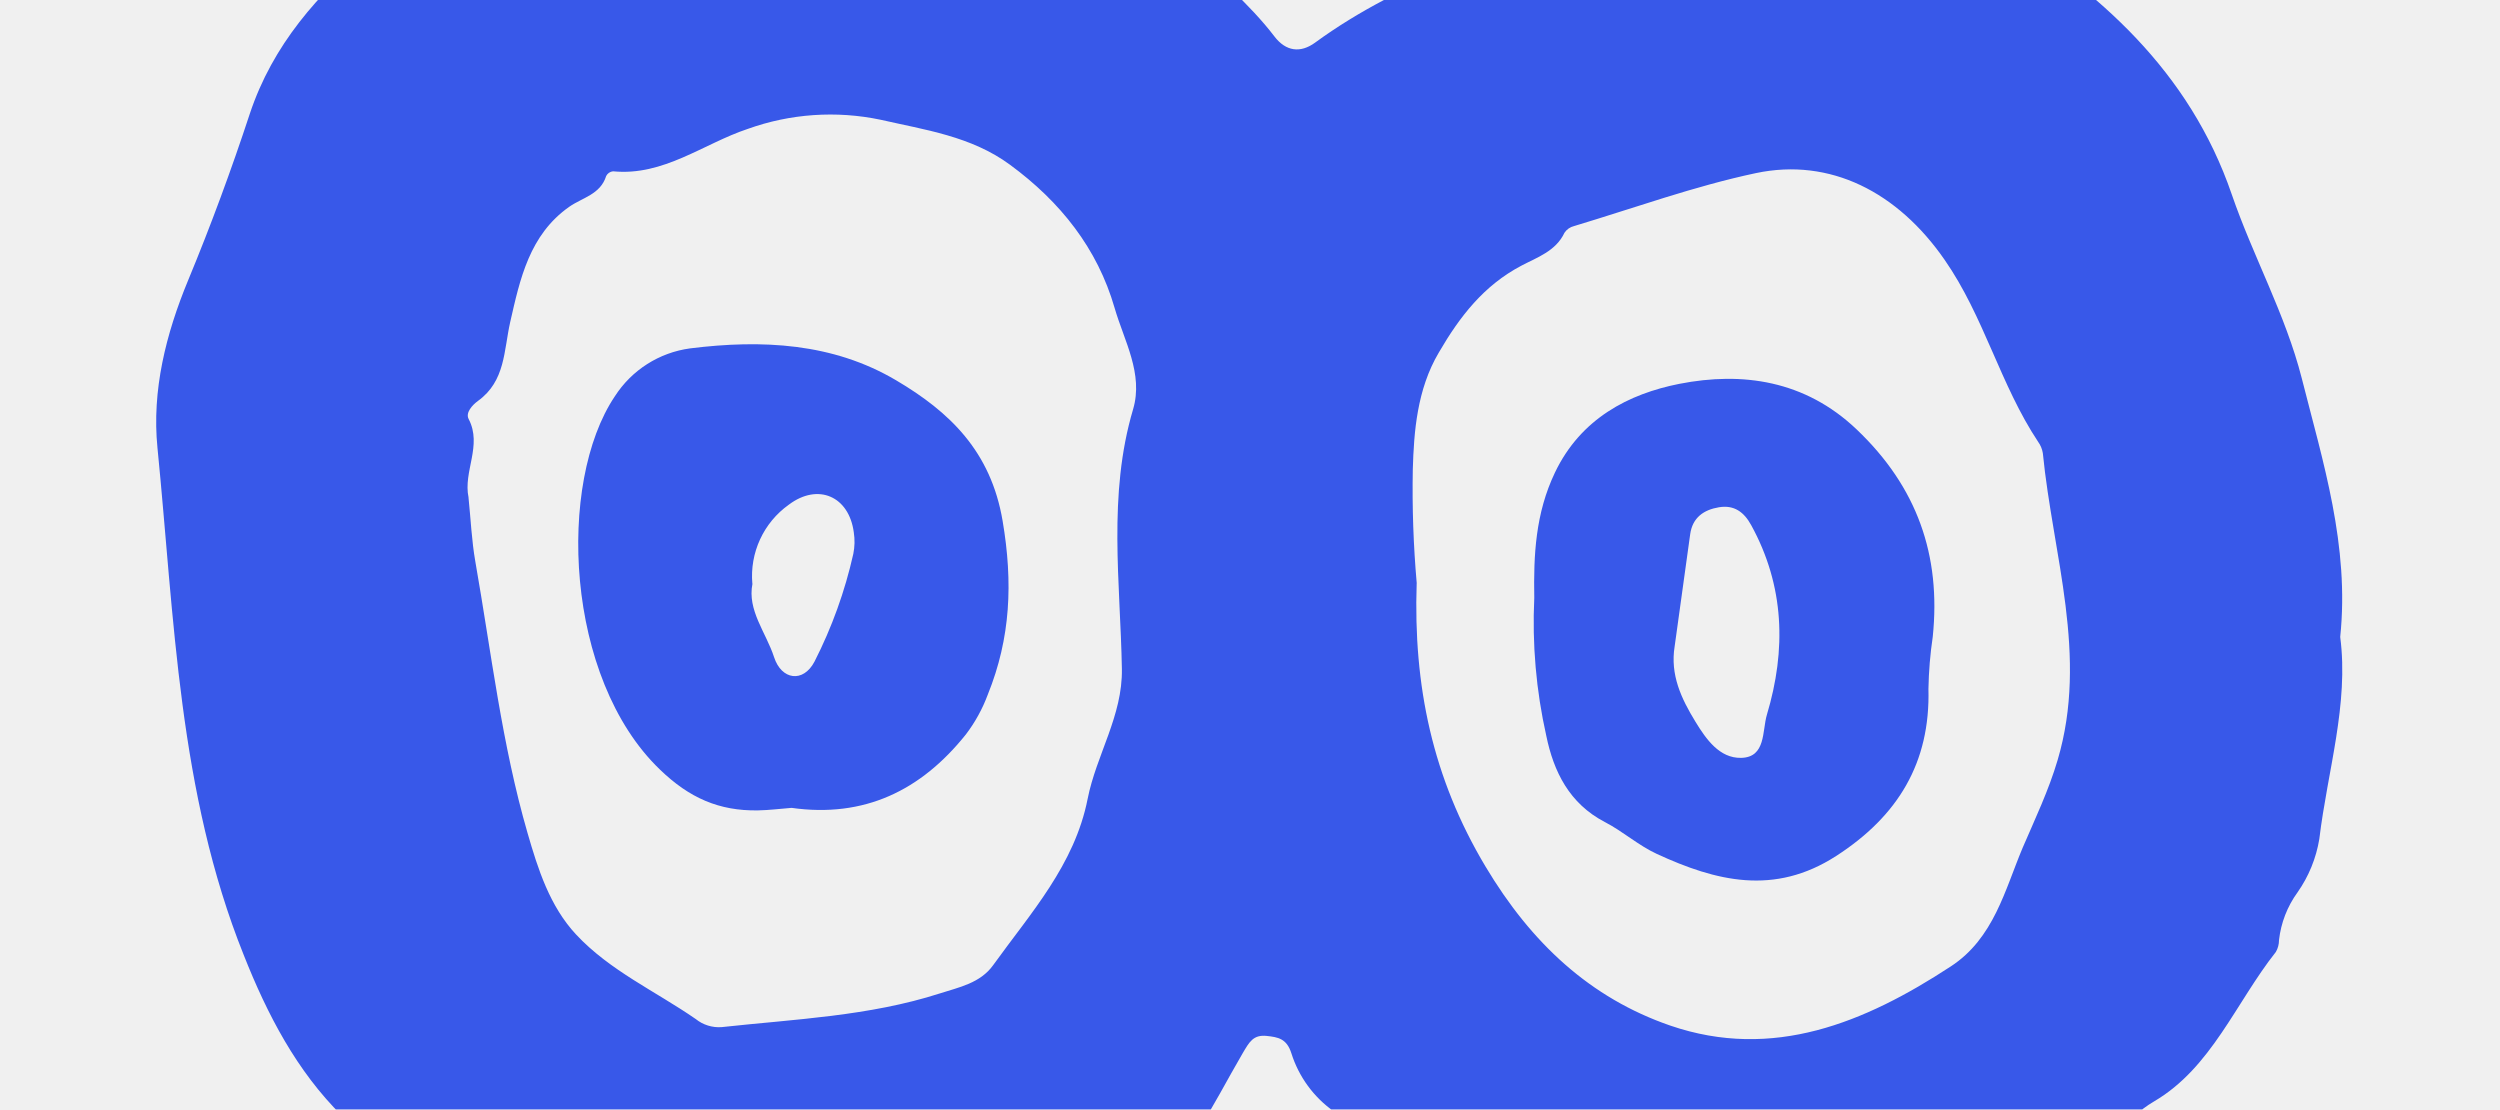
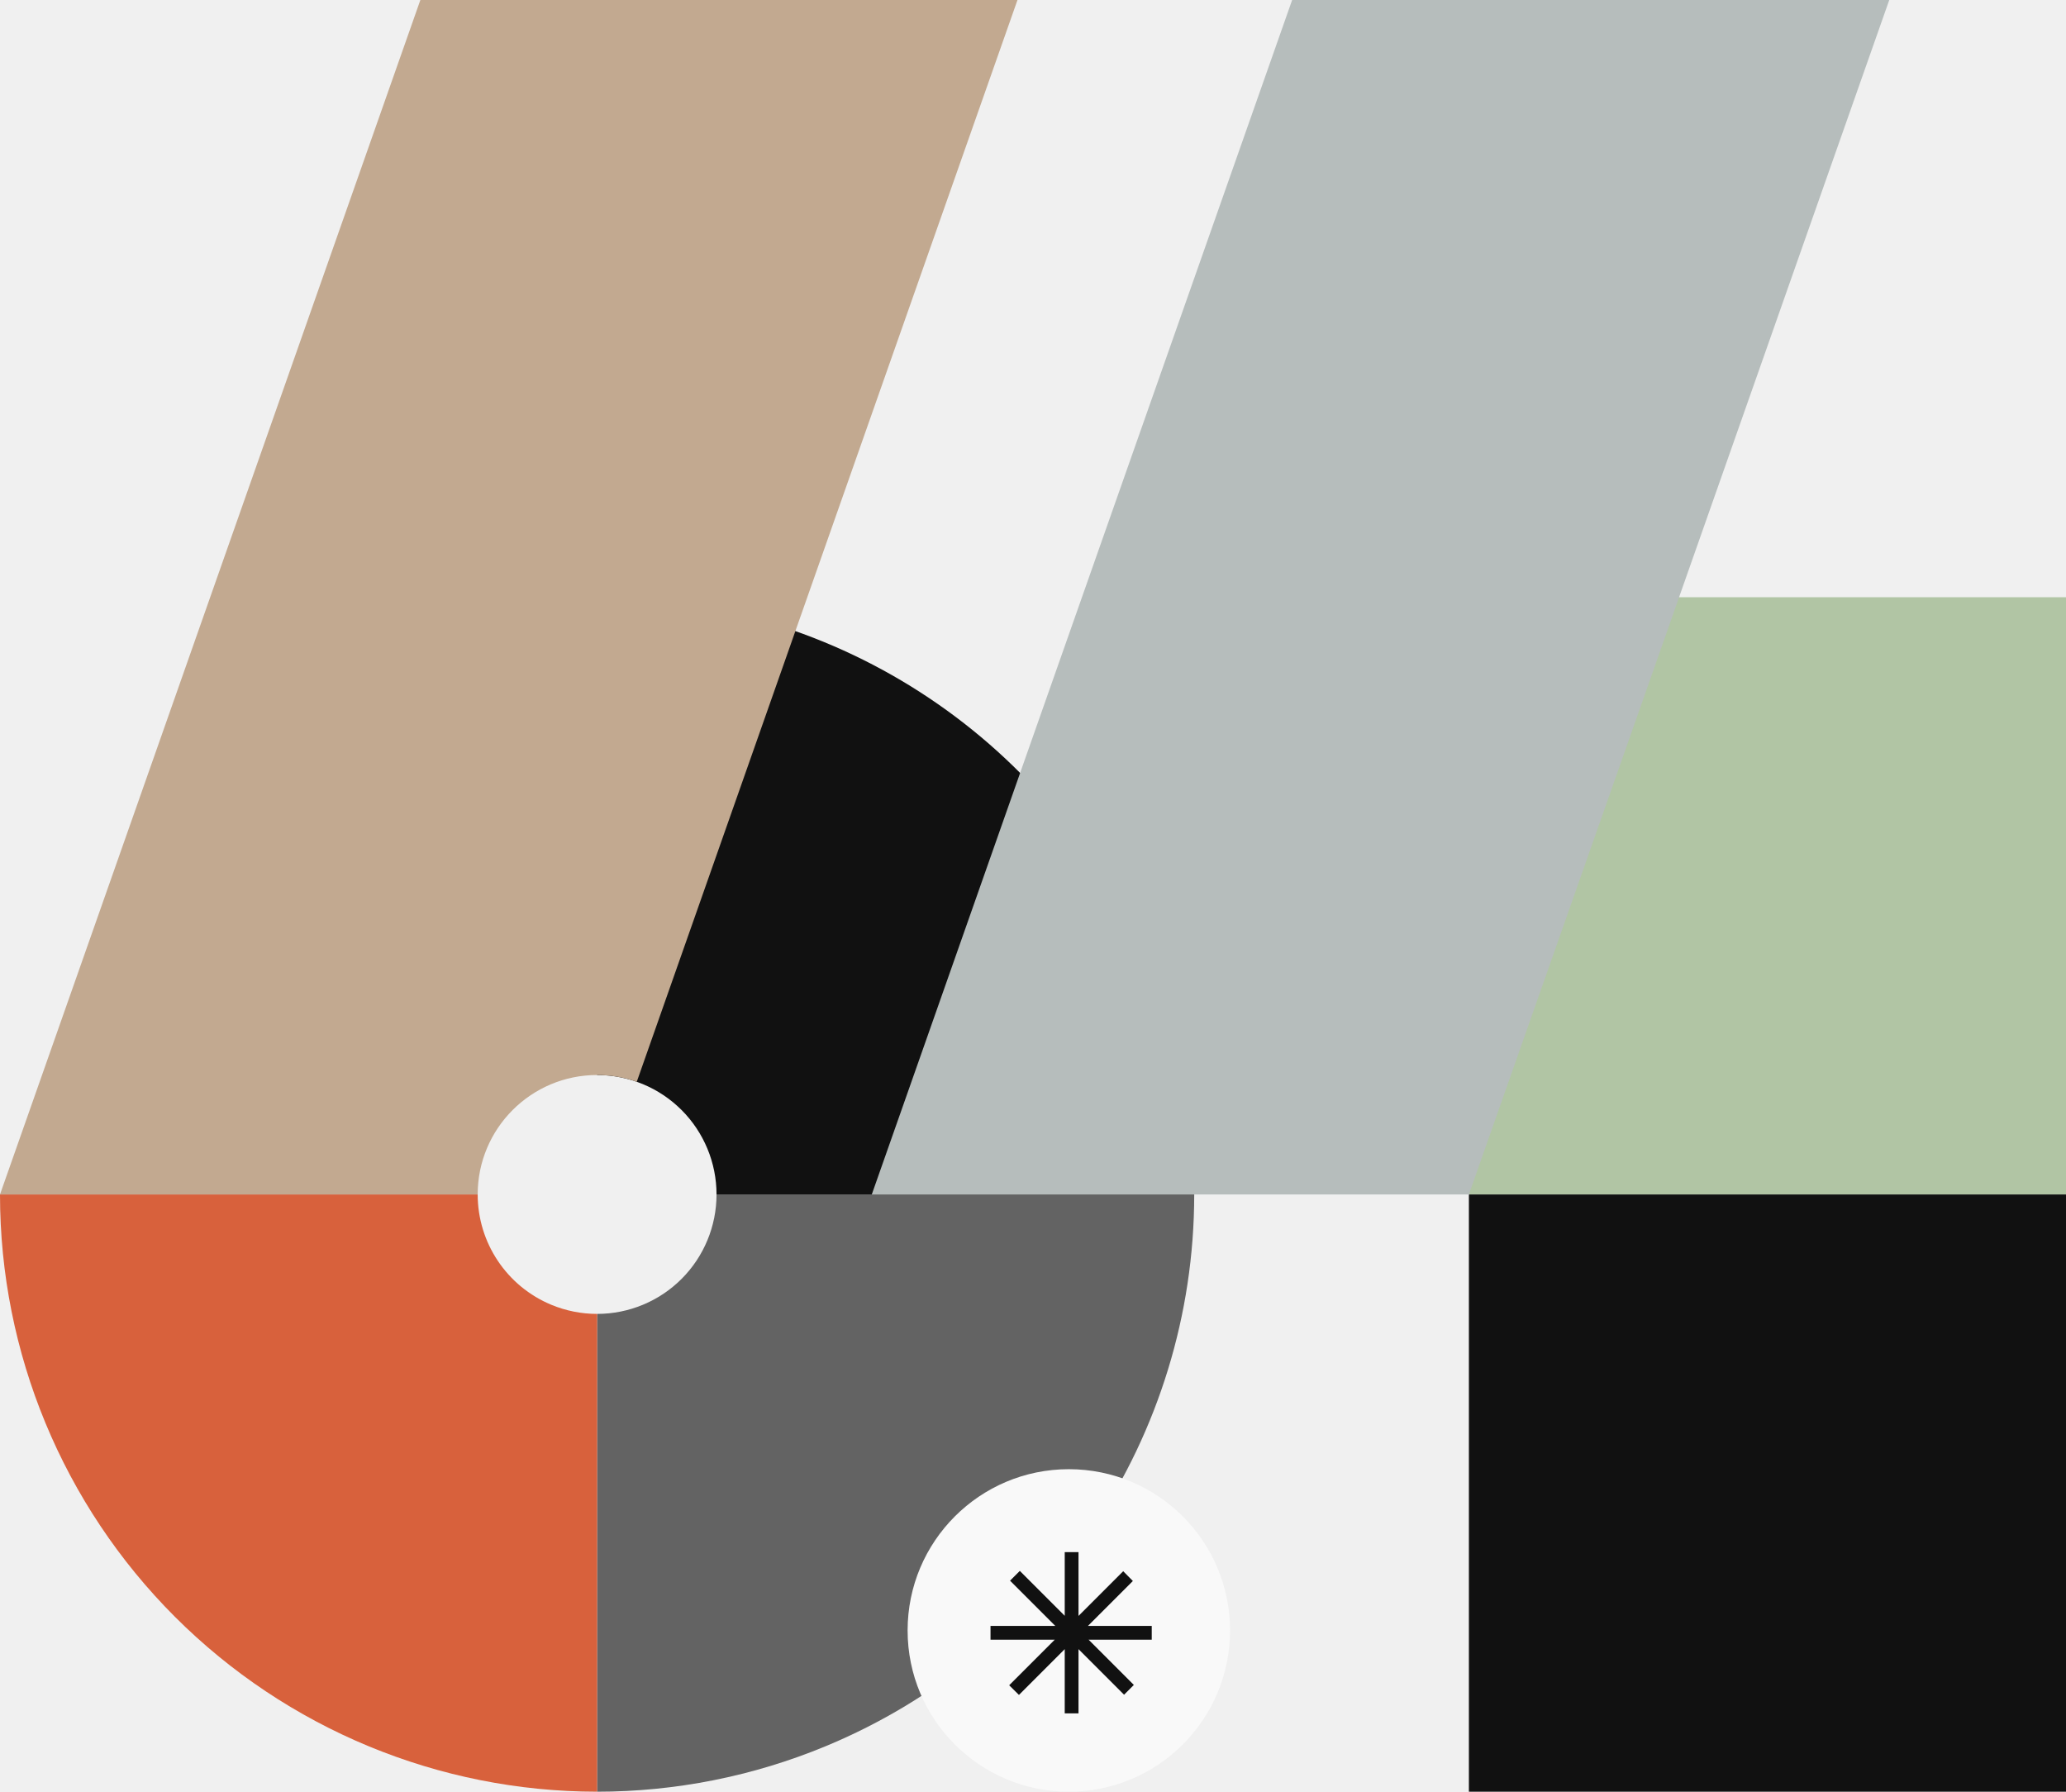
- <svg xmlns="http://www.w3.org/2000/svg" width="1280" height="568" fill="none">
-   <g clip-path="url(#clip0)">
-     <g clip-path="url(#clip1)" fill="#3858E9">
-       <path d="M1198.19 326.128c4.48 34.433-6.49 68.552-10.69 103.364a66.133 66.133 0 01-11.19 27.433 51.192 51.192 0 00-9.46 24.438c0 2.113-.55 4.189-1.6 6.022-20.49 25.889-33.01 59.345-62.36 76.53-15.25 8.924-24.68 25.226-44.13 29.798-8.95 2.145-20.43 10.438-29.47 17.343a104.507 104.507 0 01-30.329 15.767c-14.185 4.887-28.906 7.725-42.02 16.46-13.114 8.734-27.994 9.46-43.944 7.631-19.198-2.208-38.806-1.356-58.224-1.23-38.742.315-73.071-14.253-105.257-33.299-23.327-13.779-44.353-31.532-66.514-47.299a57.609 57.609 0 01-21.846-29.892c-2.396-7.474-6.872-8.167-12.609-8.798-6.904-.725-8.922 3.153-12.295 8.861-15.762 26.929-29.127 57.168-55.166 75.268a183.653 183.653 0 01-78.272 31.848c-32.879 4.761-65.127 13.559-98.479 15.262-15.226.788-30.484 2.428-45.395-1.798a52.236 52.236 0 00-20.206-1.545c-27.488 3.154-52.329-5.612-74.395-20.37-30.862-20.622-62.669-40.519-89.149-66.565-23.264-22.924-38.364-51.966-50.437-82.489C91.338 405.464 89.32 316.731 80.62 229.26c-2.932-29.326 4.287-58.21 15.762-85.895 11.474-27.686 22.066-56.38 31.523-85.138 11.727-35.222 34.96-61.552 62.574-84.508a225.646 225.646 0 01112.76-51.587c36.315-5.234 71.873-15.766 108.724-16.618a177.46 177.46 0 0172.283 12.613c14.911 6.086 31.524 8.073 47.034 12.613 28.371 8.199 56.962 18.132 76.601 40.677 14.312 16.429 31.524 30.02 44.669 47.3 5.832 7.599 13.24 8.576 20.711 3.153 45.456-33.204 98.605-48.687 150.587-67.543 42.179-15.294 84.231-20.654 128.207-14.158 23.989 3.563 47.694 9.05 68.405 21.82 54.35 33.52 100.59 74.543 122.19 137.514 10.9 31.753 27.51 61.457 35.84 94.125 10.87 42.979 24.55 85.768 19.7 132.5zm-958.314-71.39c1.135 10.942 1.608 22.073 3.5 32.825 8.164 46.479 13.555 93.526 26.732 138.965 5.327 18.415 11.348 37.46 24.871 51.965 17.307 18.542 40.666 29.01 61.251 43.263a18.91 18.91 0 0013.208 4.131c37.513-4.099 75.467-5.581 111.751-17.248 9.74-3.154 20.679-5.203 27.331-14.505 19.135-26.614 41.673-51.272 48.356-85.139 4.445-22.514 17.937-42.505 17.528-66.502-.789-44.398-7.282-88.985 5.737-132.941 5.391-18.195-4.602-35.096-9.457-51.871-8.795-30.492-27.772-54.394-53.59-73.345-19.828-14.631-43.786-17.88-66.199-23.02a125.241 125.241 0 00-68.091 4.7c-22.728 7.567-42.998 24.248-68.941 21.694a4.452 4.452 0 00-3.5 2.396c-2.932 9.46-12.199 11.068-18.914 15.766-20.459 14.411-25.219 37.114-30.2 58.903-3.341 14.726-2.427 30.303-16.518 40.488-2.963 2.145-6.462 6.055-4.792 9.271 7.125 13.559-2.9 26.897-.031 40.204h-.032zm485.461 43.925c-1.733 52.407 8.04 99.517 35.276 145.05 23.39 39.163 53.59 67.259 94.57 81.386 52.518 18.005 99.614-1.482 143.589-30.272 22.068-14.379 27.738-39.195 36.848-60.826 6.31-14.663 13.31-29.326 17.91-44.934 15.76-53.353-2.46-104.846-7.6-157.064a13.664 13.664 0 00-2.39-5.771c-19.45-29.262-27.68-64.168-47.921-93.241-24.02-34.686-58.601-52.376-96.556-44.367-31.523 6.685-62.164 17.816-93.12 27.118a8.197 8.197 0 00-4.918 3.406c-4.445 9.46-13.996 12.613-22.066 16.87-19.261 10.153-31.523 25.983-42.273 44.461-11.191 18.919-12.767 40.551-13.334 59.912a547.521 547.521 0 002.017 58.272h-.032z" />
-       <path d="M405.281 413.631c-5.769.441-11.539 1.198-17.276 1.292-19.734.316-35.022-6.306-50.122-20.906-48.672-46.731-52.802-146.973-23.075-191.119a54.45 54.45 0 0138.553-24.532c36.662-4.573 73.009-2.838 105.478 16.365 27.331 16.145 48.482 36.294 54.503 71.989 5.328 31.533 4.13 59.912-7.597 88.922a79.11 79.11 0 01-11.254 20.433c-22.98 28.726-52.013 42.79-89.21 37.556zm-20.018-114.779c-2.743 13.622 6.904 24.879 11.065 37.618 3.783 11.699 14.91 13.275 20.679 2.302a234.248 234.248 0 0019.891-55.213c.73-3.604.816-7.309.252-10.942-2.427-18.541-18.315-25.447-33.225-14.253a44.876 44.876 0 00-18.725 40.488h.063zM785.547 306.104c-.378-21.82.568-43.168 10.593-64.169 13.208-27.685 37.828-40.298 63.677-45.407 32.185-6.306 64.308-1.86 90.788 23.335 30.924 29.42 43.281 64.421 38.962 106.17a205.454 205.454 0 00-2.206 26.645c1.008 37.839-15.604 65.178-47.286 85.611-31.681 20.433-61.534 12.865-91.765-1.072-9.457-4.352-17.432-11.604-26.7-16.366-18.094-9.459-26.133-25.73-29.916-44.145a265.17 265.17 0 01-6.147-70.602zm71.874 24.848c-2.364 14.537 3.404 26.74 10.623 38.533 5.548 9.113 12.389 18.762 23.391 18.541 12.799-.252 10.749-13.811 13.208-22.073 9.962-33.235 9.079-65.903-8.038-97.089-3.657-6.685-8.701-10.437-16.487-9.144-7.786 1.293-13.587 5.266-14.753 13.874l-7.944 57.358z" />
-     </g>
-   </g>
-   <defs>
-     <clipPath id="clip0">
-       <path fill="#fff" d="M0 0h1280v568H0z" />
-     </clipPath>
-     <clipPath id="clip1">
-       <path fill="#fff" transform="translate(79.738 -94.55)" d="M0 0h1119.52v757.098H0z" />
-     </clipPath>
-   </defs>
+ <svg xmlns="http://www.w3.org/2000/svg" width="346" height="300" fill="none" viewBox="0 0 346 300">
+   <path fill="#636363" d="M200 200a100.006 100.006 0 0 1-61.732 92.388A100.006 100.006 0 0 1 100 300v-80a20.006 20.006 0 0 0 14.142-5.858A20.006 20.006 0 0 0 120 200h80Z" />
+   <path fill="#111" d="M100 100a100.006 100.006 0 0 1 92.388 61.732A100.006 100.006 0 0 1 200 200h-80a20.006 20.006 0 0 0-5.858-14.142A20.006 20.006 0 0 0 100 180v-80Z" />
+   <path fill="#D8613C" d="M100 300a100.01 100.01 0 0 1-70.71-29.289A100 100 0 0 1 0 200h80a20.005 20.005 0 0 0 12.346 18.478A20.002 20.002 0 0 0 100 220v80Z" />
+   <path fill="#C2A990" fill-rule="evenodd" d="M170.4 0h-100L0 200h80c0-11.046 8.954-20 20-20 2.329 0 4.564.398 6.642 1.129L170.4 0Z" clip-rule="evenodd" />
+   <path fill="#B1C5A4" d="M246 100h100v100H246z" />
+   <path fill="#111" d="M246 200h100v100H246z" />
+   <path fill="#B6BDBC" d="M216.4 0h100L246 200H146L216.4 0Z" />
+   <circle cx="179" cy="273" r="27" fill="#F9F9F9" />
+   <path fill="#111" d="M180.621 259.886v10.683l7.486-7.485 1.617 1.635-7.522 7.522h10.684v2.308h-10.575l7.577 7.576-1.636 1.636-7.631-7.632v10.757h-2.307v-10.757l-7.668 7.668-1.635-1.617 7.631-7.631h-10.756v-2.308h10.847l-7.577-7.577 1.636-1.635 7.522 7.522v-10.665h2.307Z" />
</svg>
